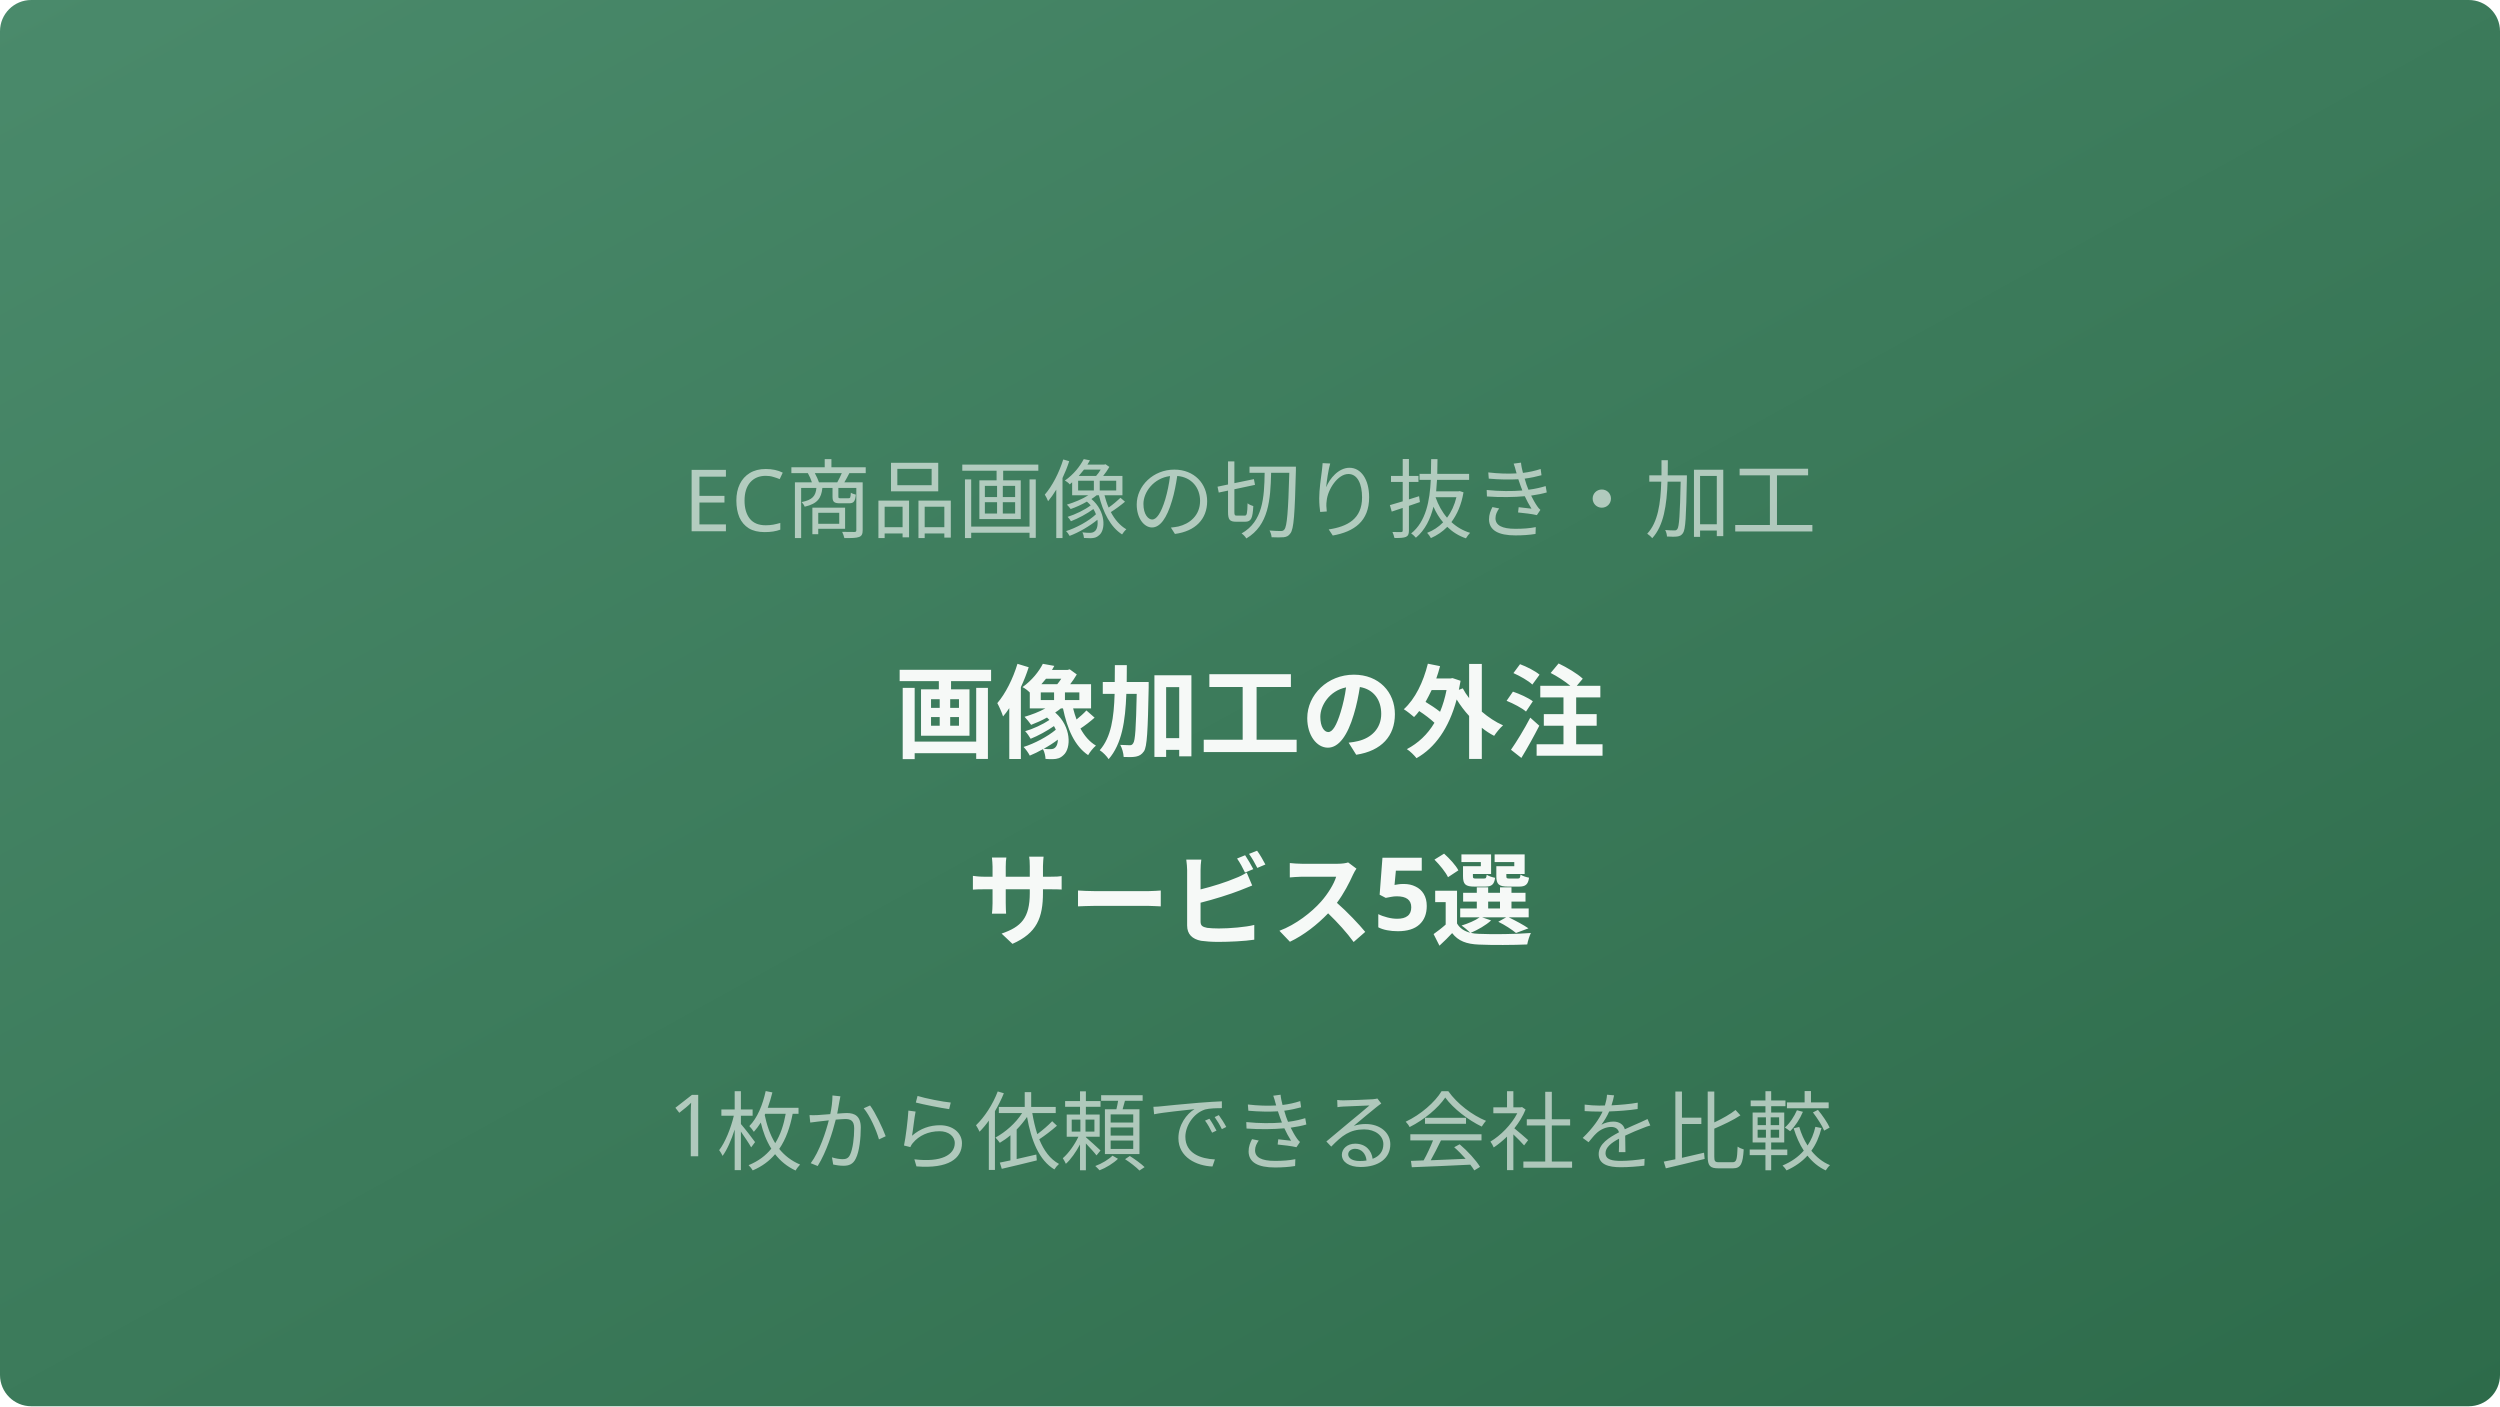
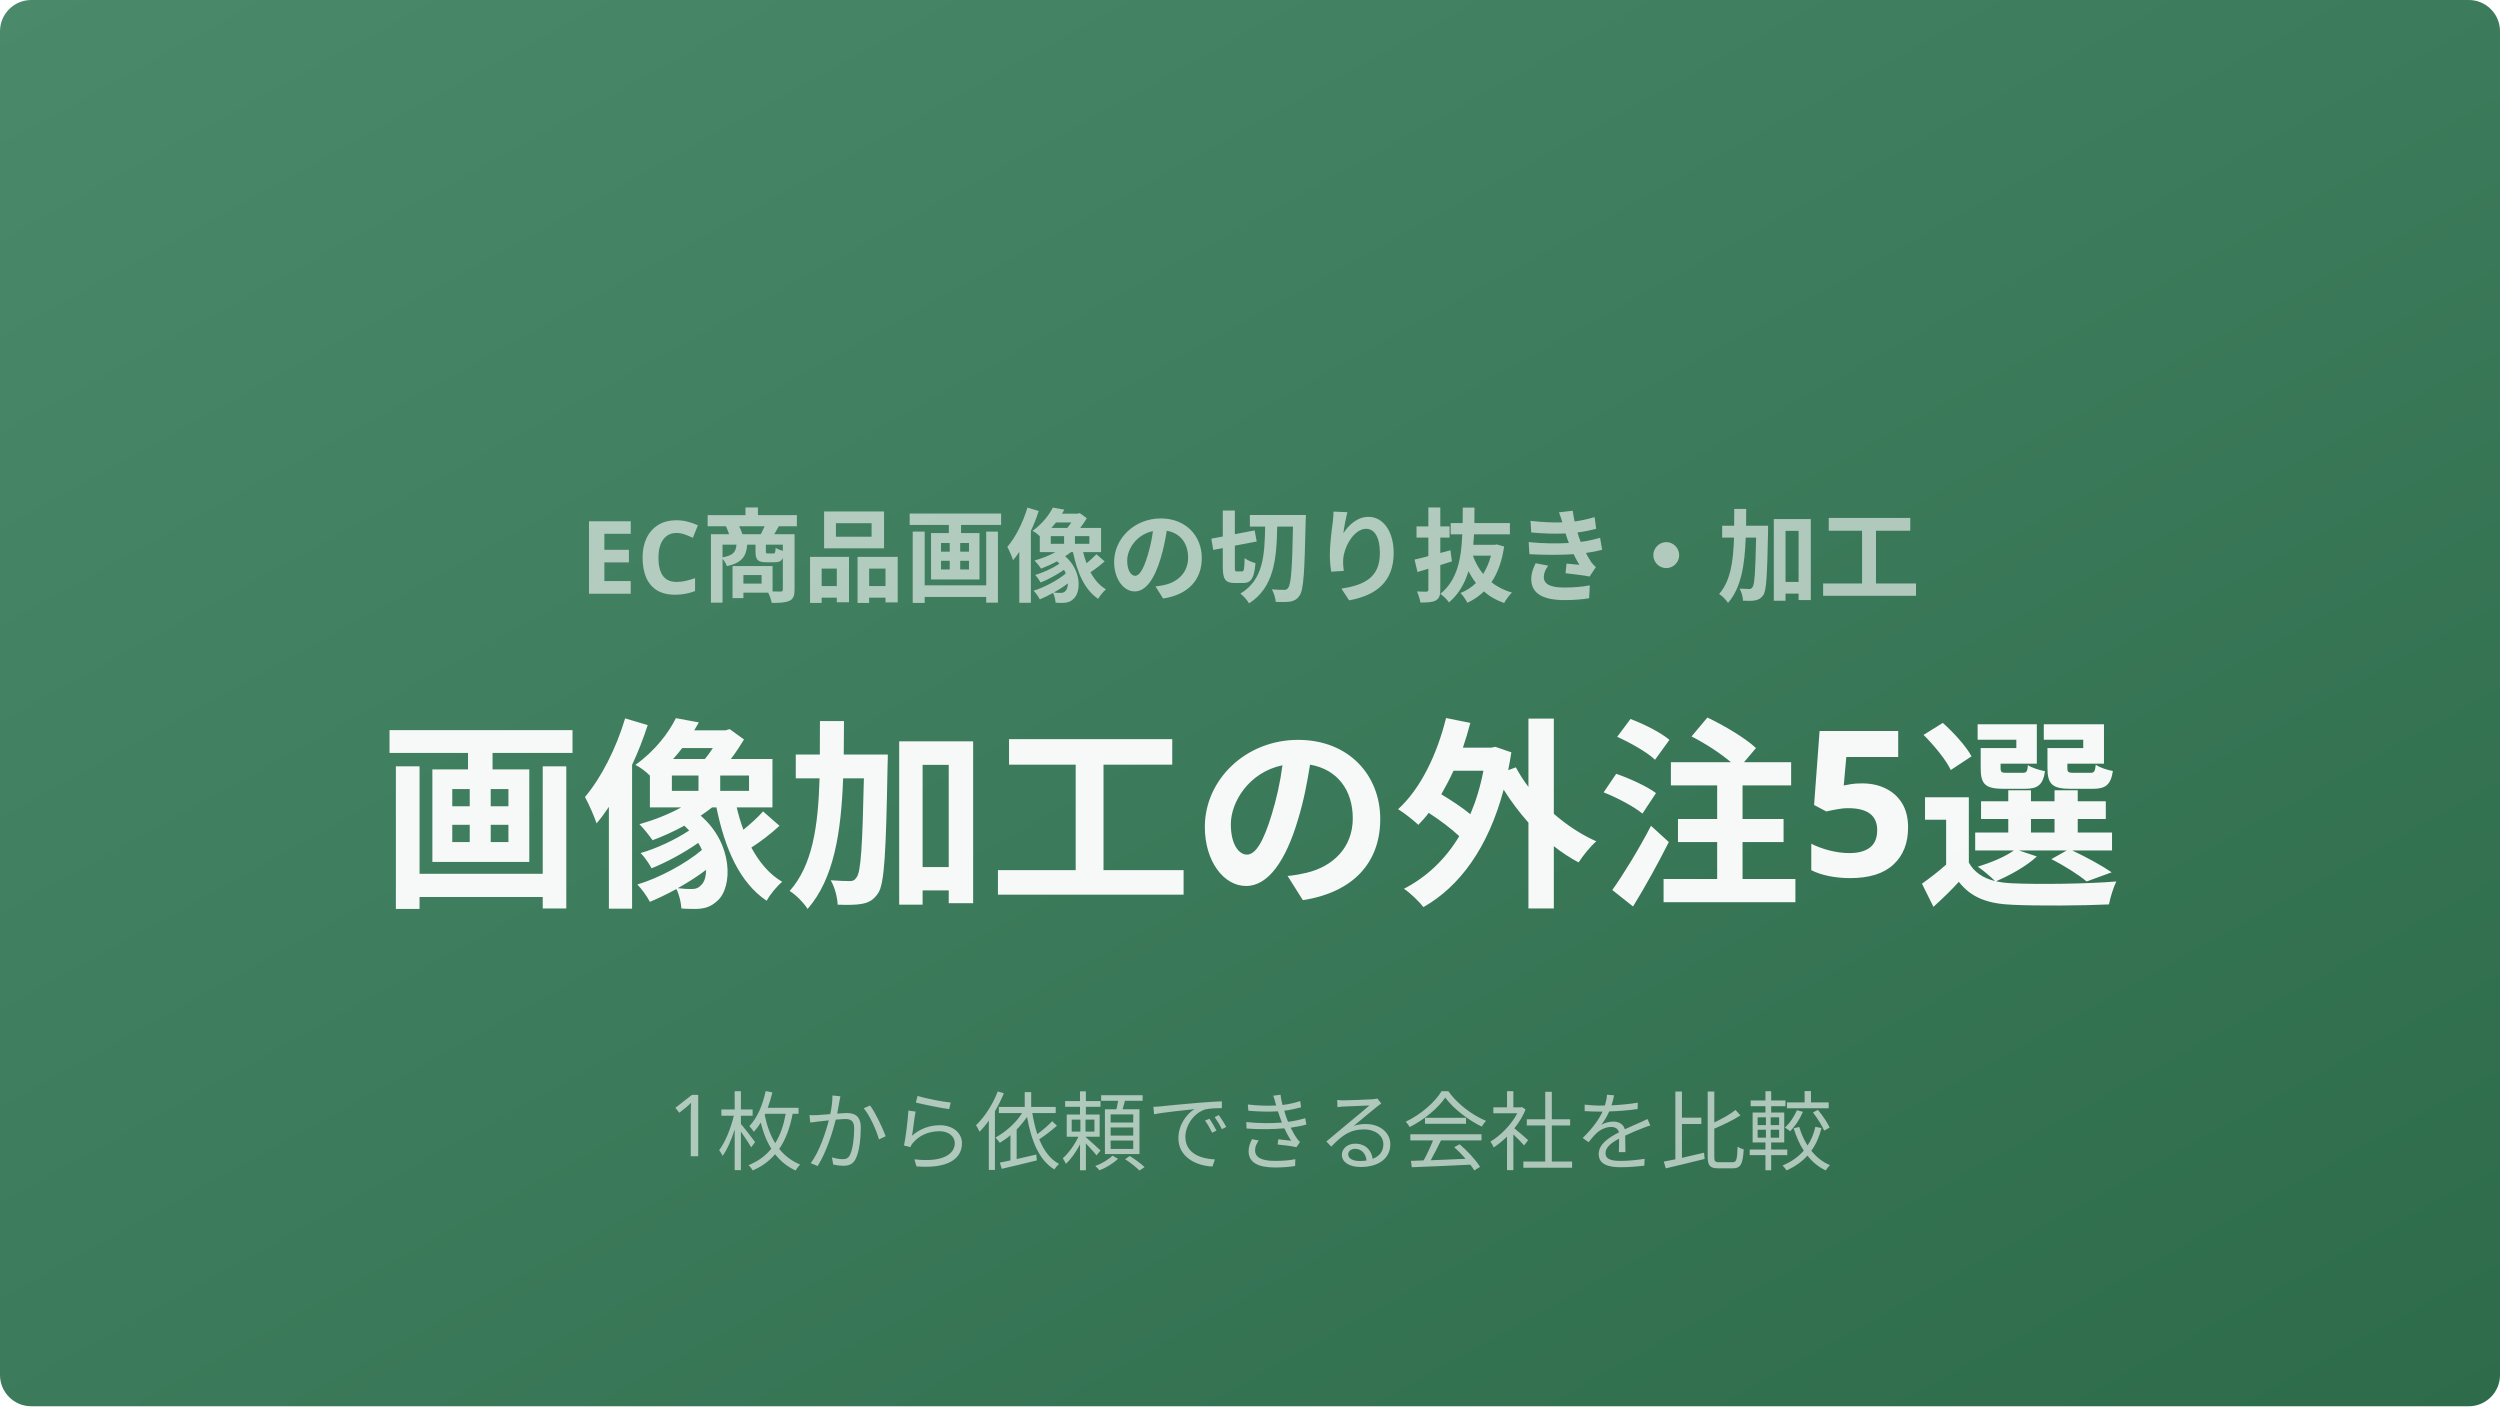
<svg xmlns="http://www.w3.org/2000/svg" viewBox="0 0 320 180" width="320" height="180">
  <defs>
    <linearGradient id="g" x1="0%" y1="0%" x2="100%" y2="100%">
      <stop offset="0%" stop-color="#4a8a6b" />
      <stop offset="100%" stop-color="#2d6b4a" />
    </linearGradient>
  </defs>
-   <rect width="320" height="180" rx="4" fill="url(#g)" />
-   <text x="160" y="68" text-anchor="middle" fill="rgba(255,255,255,0.6)" font-family="sans-serif" font-size="11">EC商品画像の切り抜き・加工</text>
-   <text x="160" y="96" text-anchor="middle" fill="rgba(255,255,255,0.95)" font-family="sans-serif" font-size="13" font-weight="600">画像加工の外注</text>
-   <text x="160" y="120" text-anchor="middle" fill="rgba(255,255,255,0.95)" font-family="sans-serif" font-size="13" font-weight="600">サービス5選</text>
+   <rect width="320" height="180" fill="url(#g)" rx="4" />
+   <text x="160" y="76" text-anchor="middle" fill="rgba(255,255,255,0.6)" font-family="sans-serif" font-size="13" font-weight="600">EC商品画像の切り抜き・加工</text>
+   <text x="160" y="114" text-anchor="middle" fill="rgba(255,255,255,0.95)" font-family="sans-serif" font-size="26" font-weight="700">画像加工の外注5選</text>
  <text x="160" y="148" text-anchor="middle" fill="rgba(255,255,255,0.6)" font-family="sans-serif" font-size="11">1枚から依頼できる会社を比較</text>
</svg>
